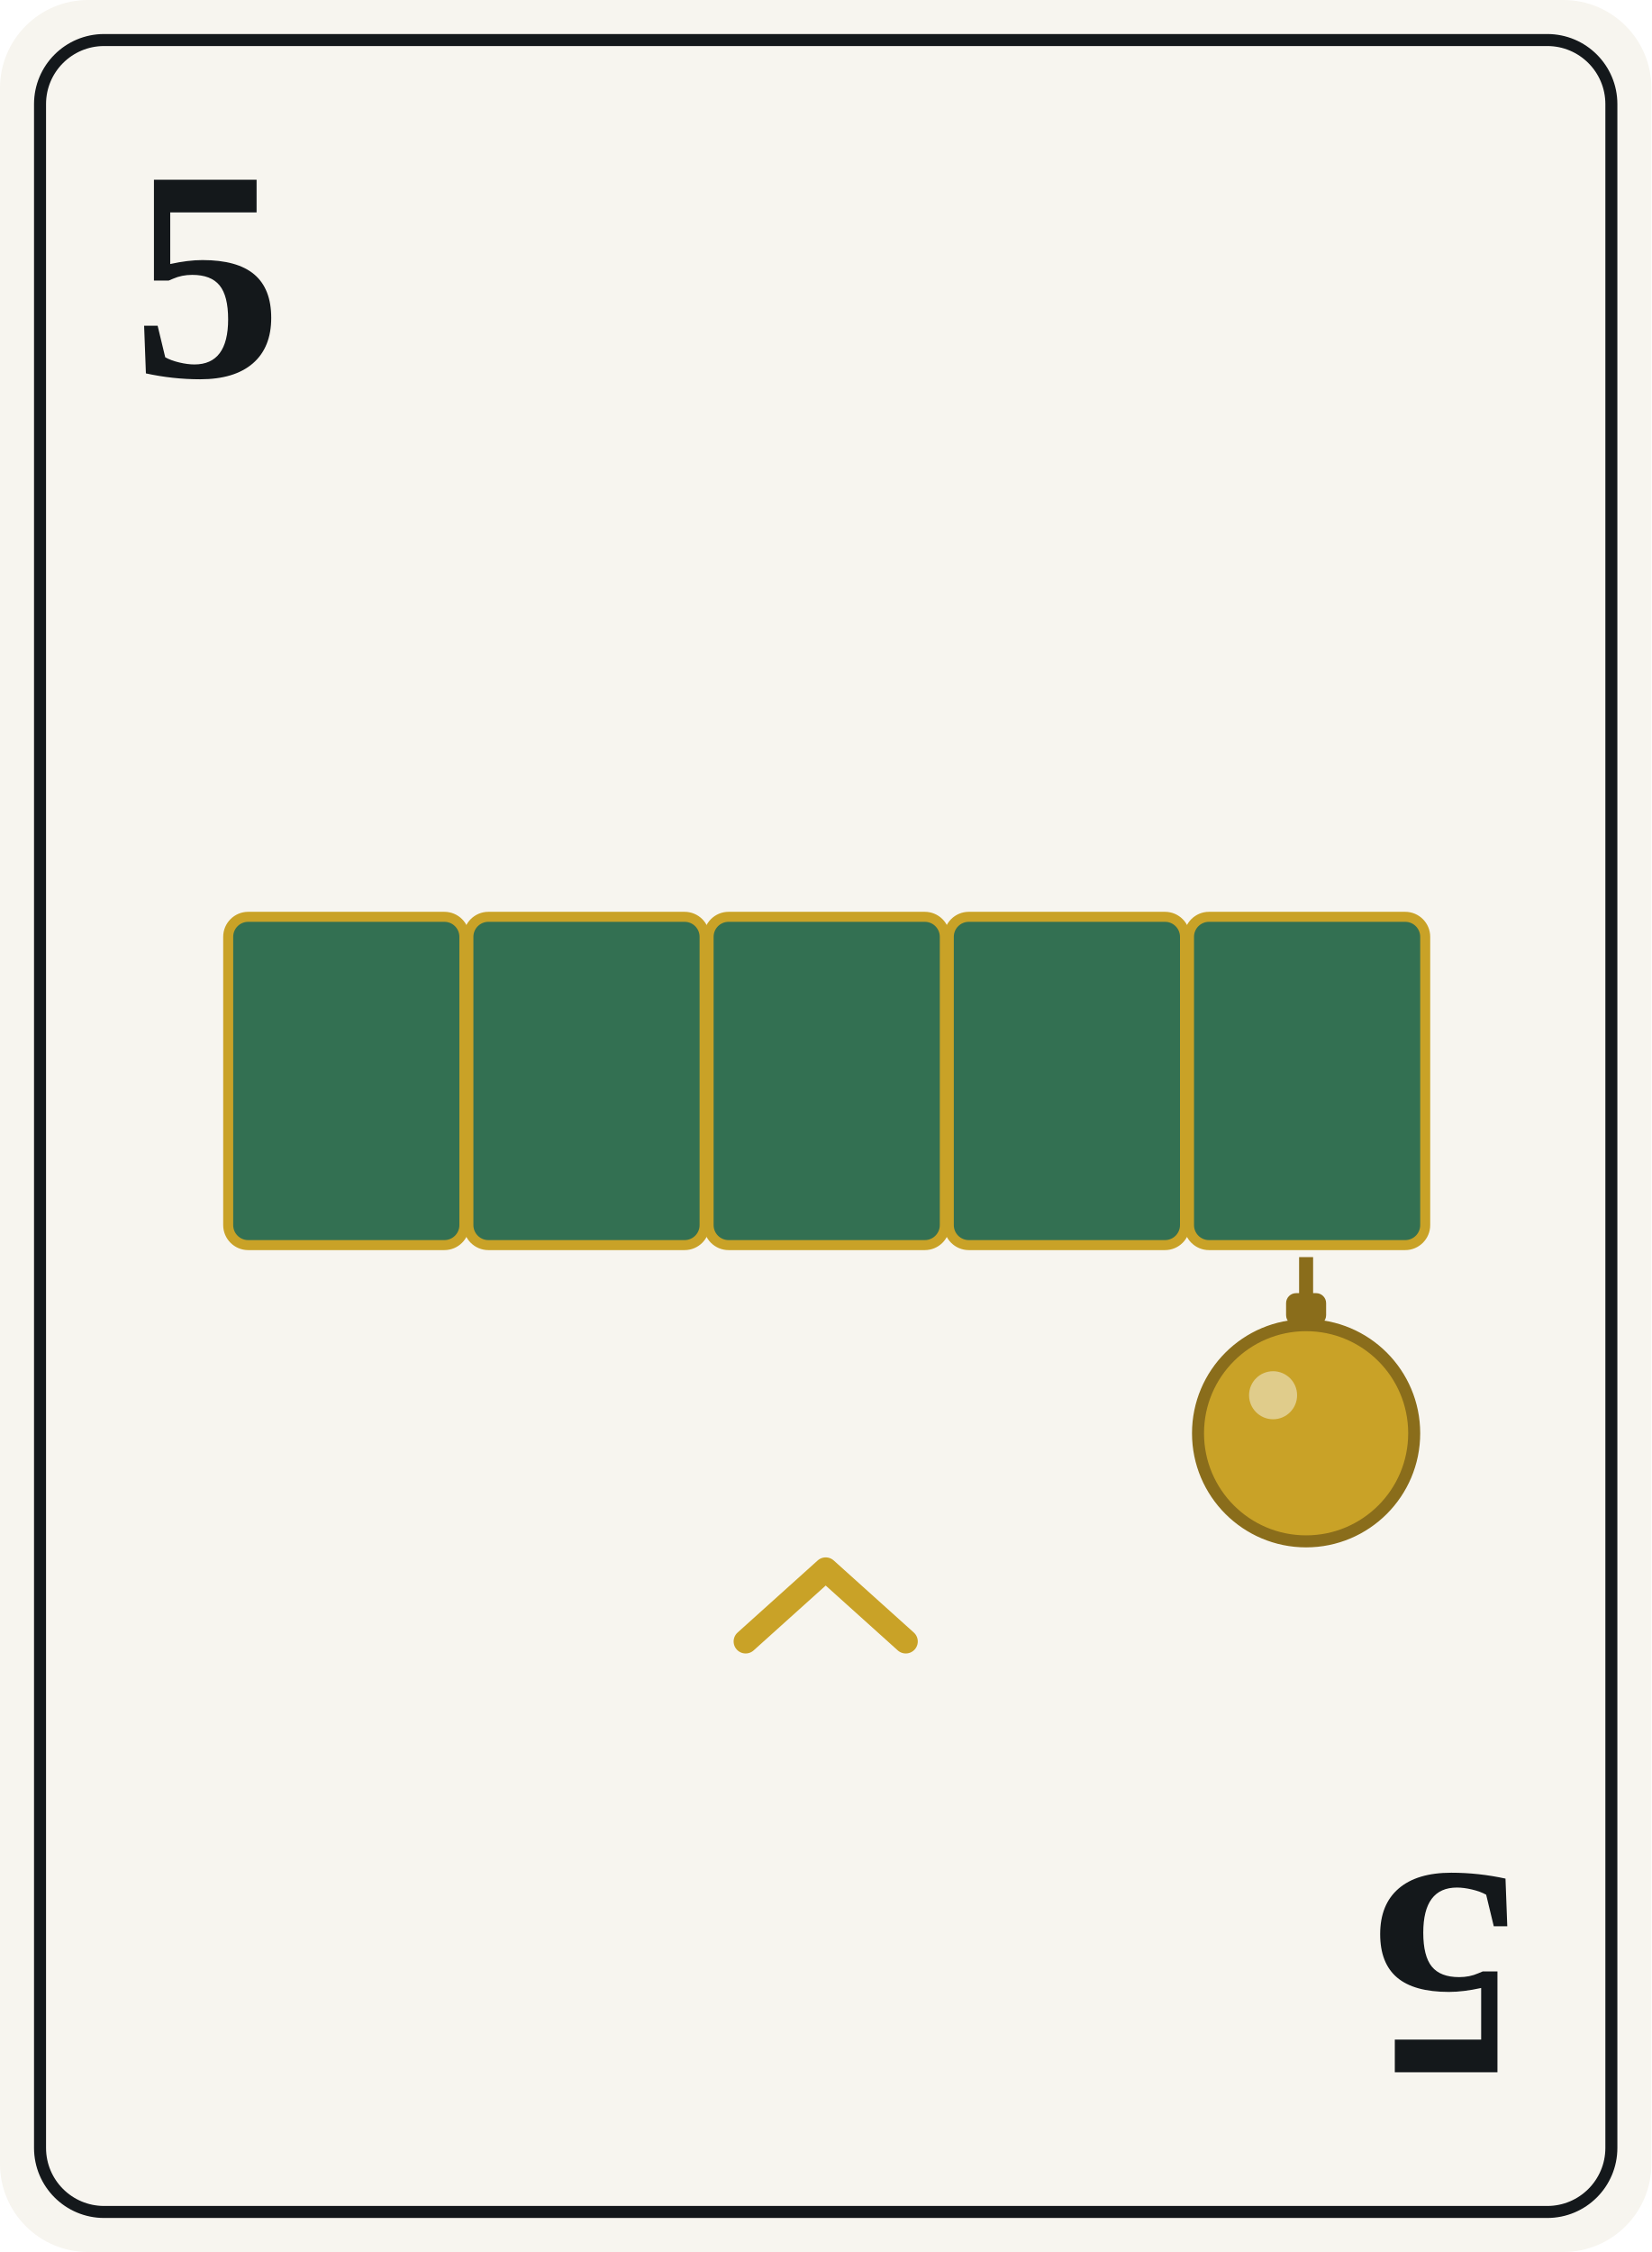
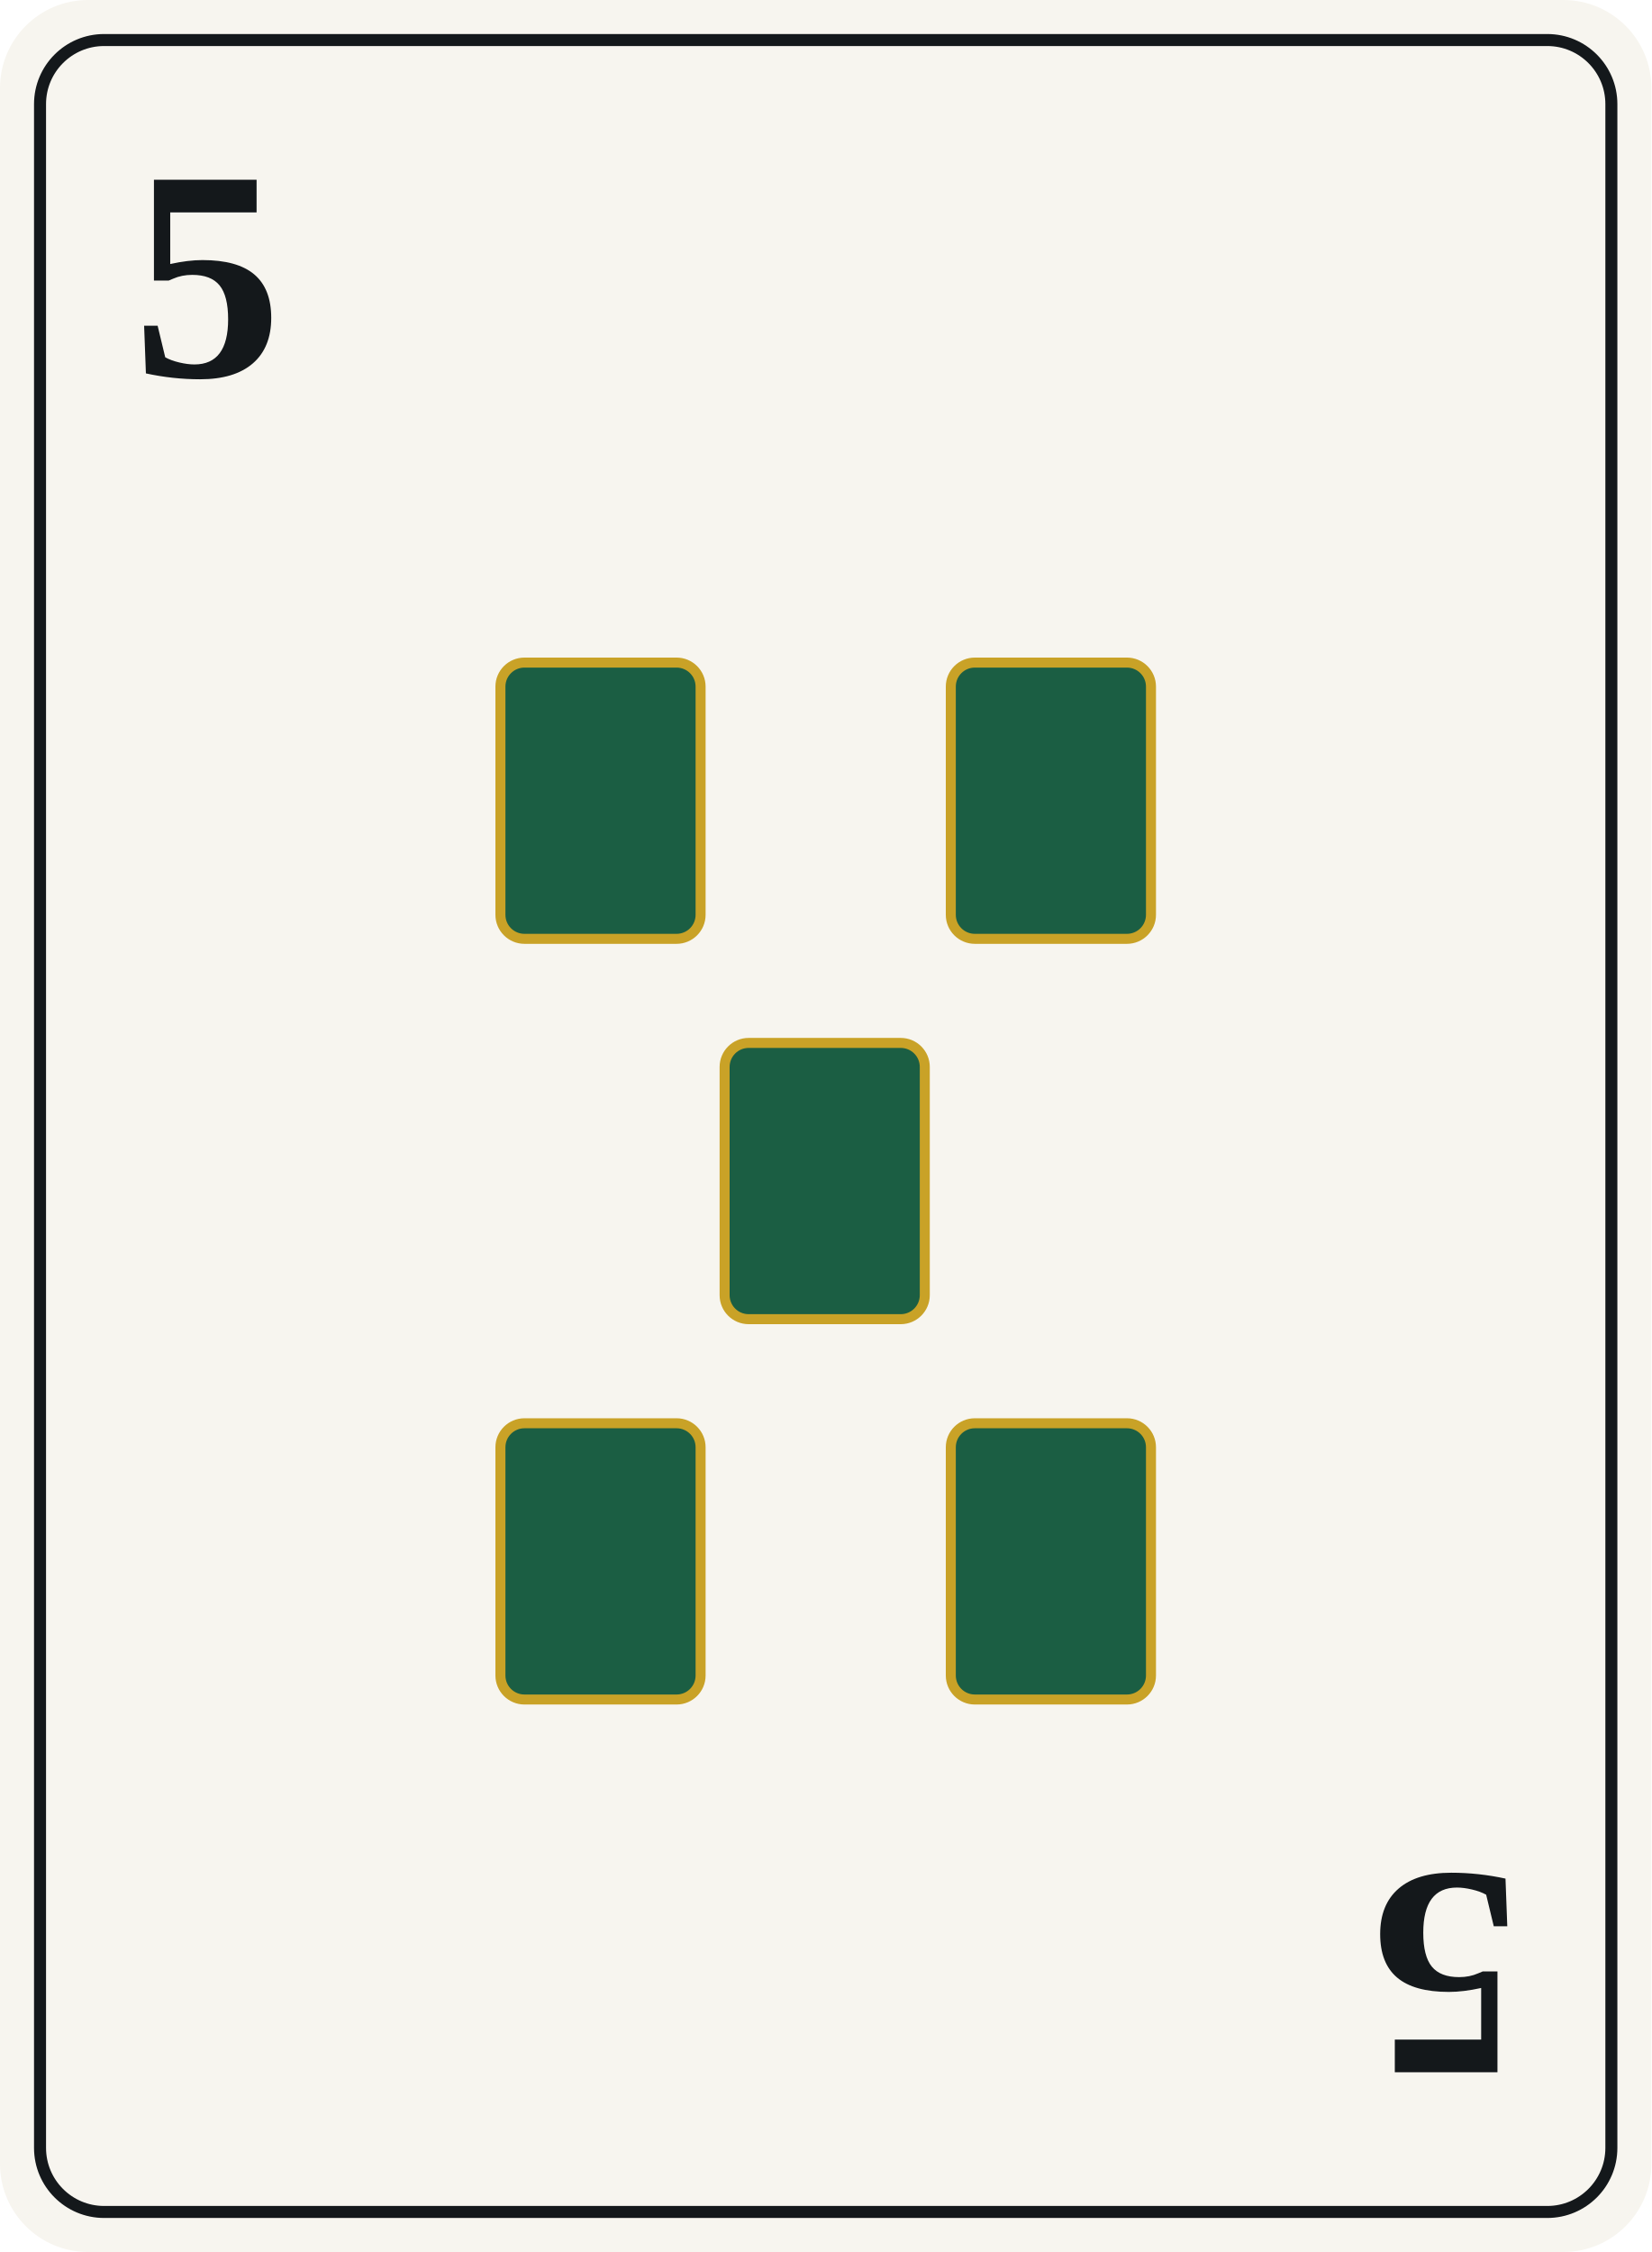
<svg xmlns="http://www.w3.org/2000/svg" viewBox="0 0 825 1125">
  <rect width="825" height="1125" rx="44" fill="#F7F5EF" />
  <rect x="20" y="20" width="785" height="1085" rx="32" fill="none" stroke="#14181B" stroke-width="6" />
  <text x="66" y="188" font-family="Georgia, 'Times New Roman', serif" font-size="150" font-weight="bold" fill="#14181B">5</text>
  <g transform="rotate(180 412.5 562.5)">
    <text x="66" y="188" font-family="Georgia, 'Times New Roman', serif" font-size="150" font-weight="bold" fill="#14181B">5</text>
  </g>
-   <rect x="114" y="458" width="118" height="164" rx="10" fill="#337052" stroke="#C9A227" stroke-width="5" opacity="1.0" />
-   <rect x="234" y="458" width="118" height="164" rx="10" fill="#337052" stroke="#C9A227" stroke-width="5" opacity="1.0" />
-   <rect x="354" y="458" width="118" height="164" rx="10" fill="#337052" stroke="#C9A227" stroke-width="5" opacity="1.0" />
-   <rect x="474" y="458" width="118" height="164" rx="10" fill="#337052" stroke="#C9A227" stroke-width="5" opacity="1.0" />
-   <rect x="594" y="458" width="118" height="164" rx="10" fill="#337052" stroke="#C9A227" stroke-width="5" opacity="1.0" />
-   <line x1="652.5" y1="628" x2="652.5" y2="662" stroke="#8A6D1B" stroke-width="7" />
-   <rect x="642.5" y="646" width="20" height="16" rx="5" fill="#8A6D1B" />
-   <circle cx="652.5" cy="716" r="54" fill="#C9A227" stroke="#8A6D1B" stroke-width="6" />
-   <circle cx="636" cy="697" r="12" fill="#F7F5EF" opacity="0.5" />
-   <polyline points="372.5,820.0 412.5,784.0 452.5,820.0" fill="none" stroke="#C9A227" stroke-width="12" stroke-linecap="round" stroke-linejoin="round" />
+   <rect x="250" y="331" width="100" height="138" rx="12" fill="#1B5E43" stroke="#C9A227" stroke-width="5" />
+   <rect x="475" y="331" width="100" height="138" rx="12" fill="#1B5E43" stroke="#C9A227" stroke-width="5" />
+   <rect x="362" y="521" width="100" height="138" rx="12" fill="#1B5E43" stroke="#C9A227" stroke-width="5" />
+   <rect x="250" y="711" width="100" height="138" rx="12" fill="#1B5E43" stroke="#C9A227" stroke-width="5" />
+   <rect x="475" y="711" width="100" height="138" rx="12" fill="#1B5E43" stroke="#C9A227" stroke-width="5" />
</svg>
